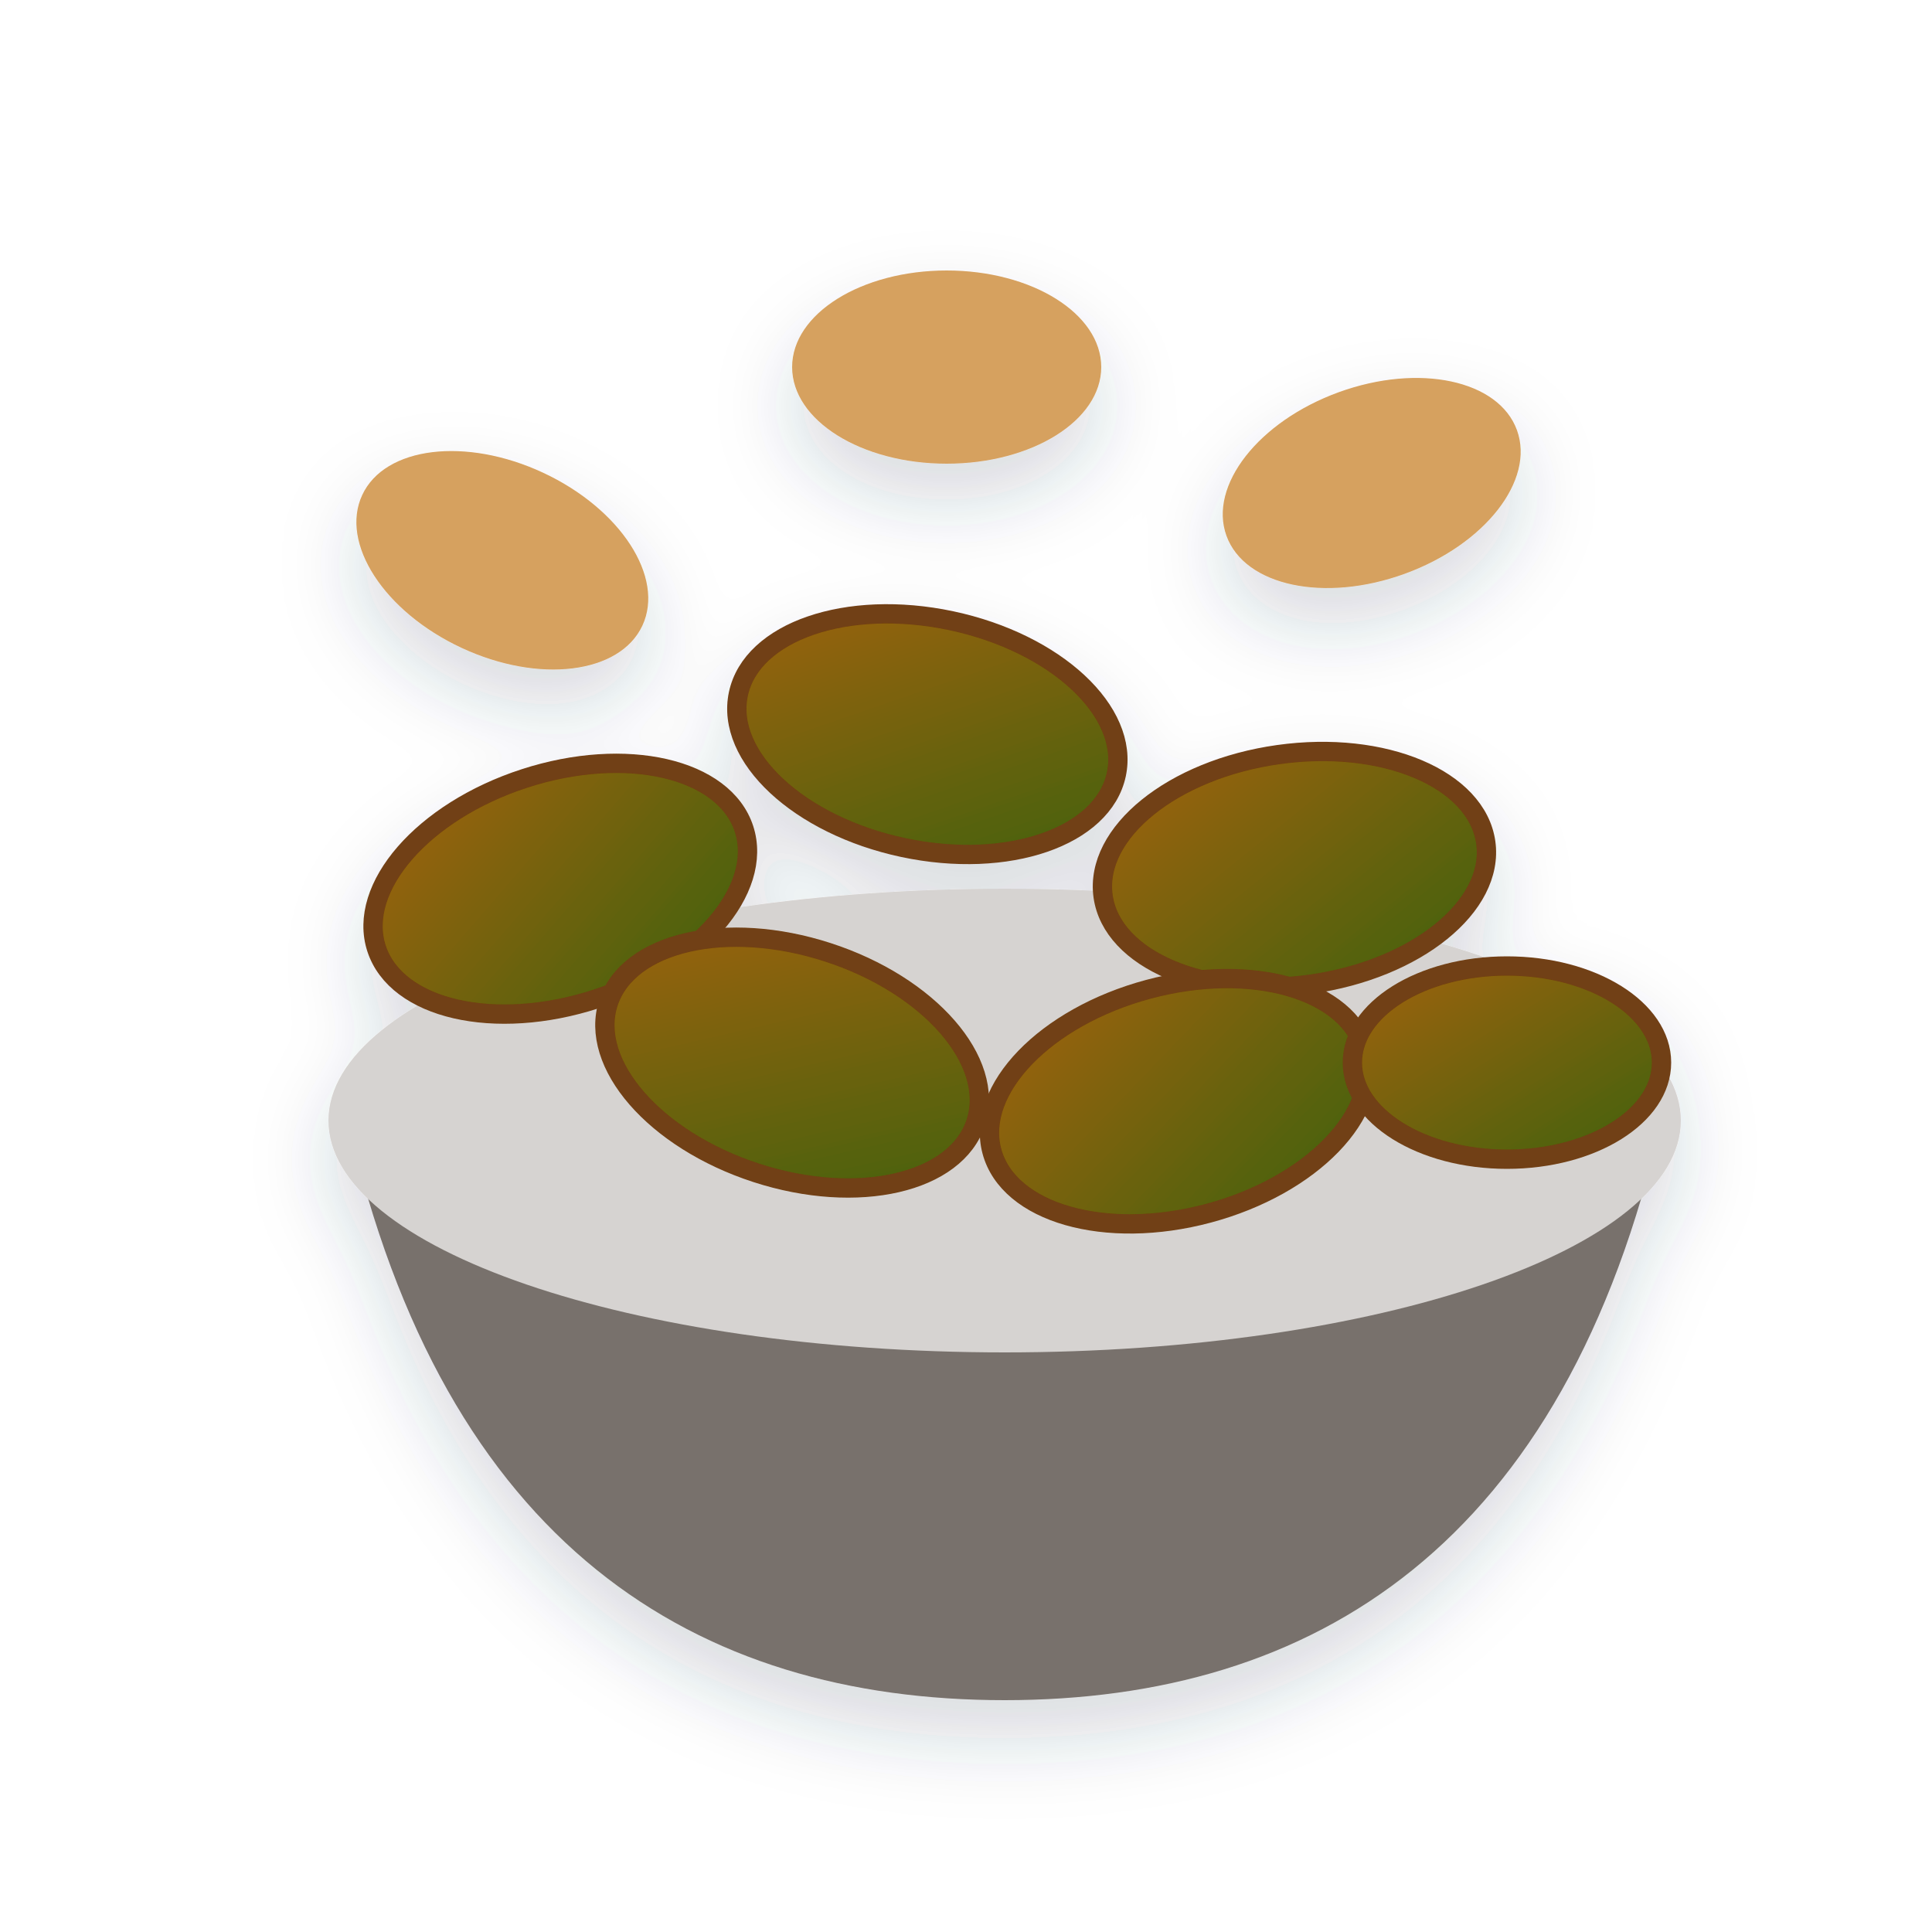
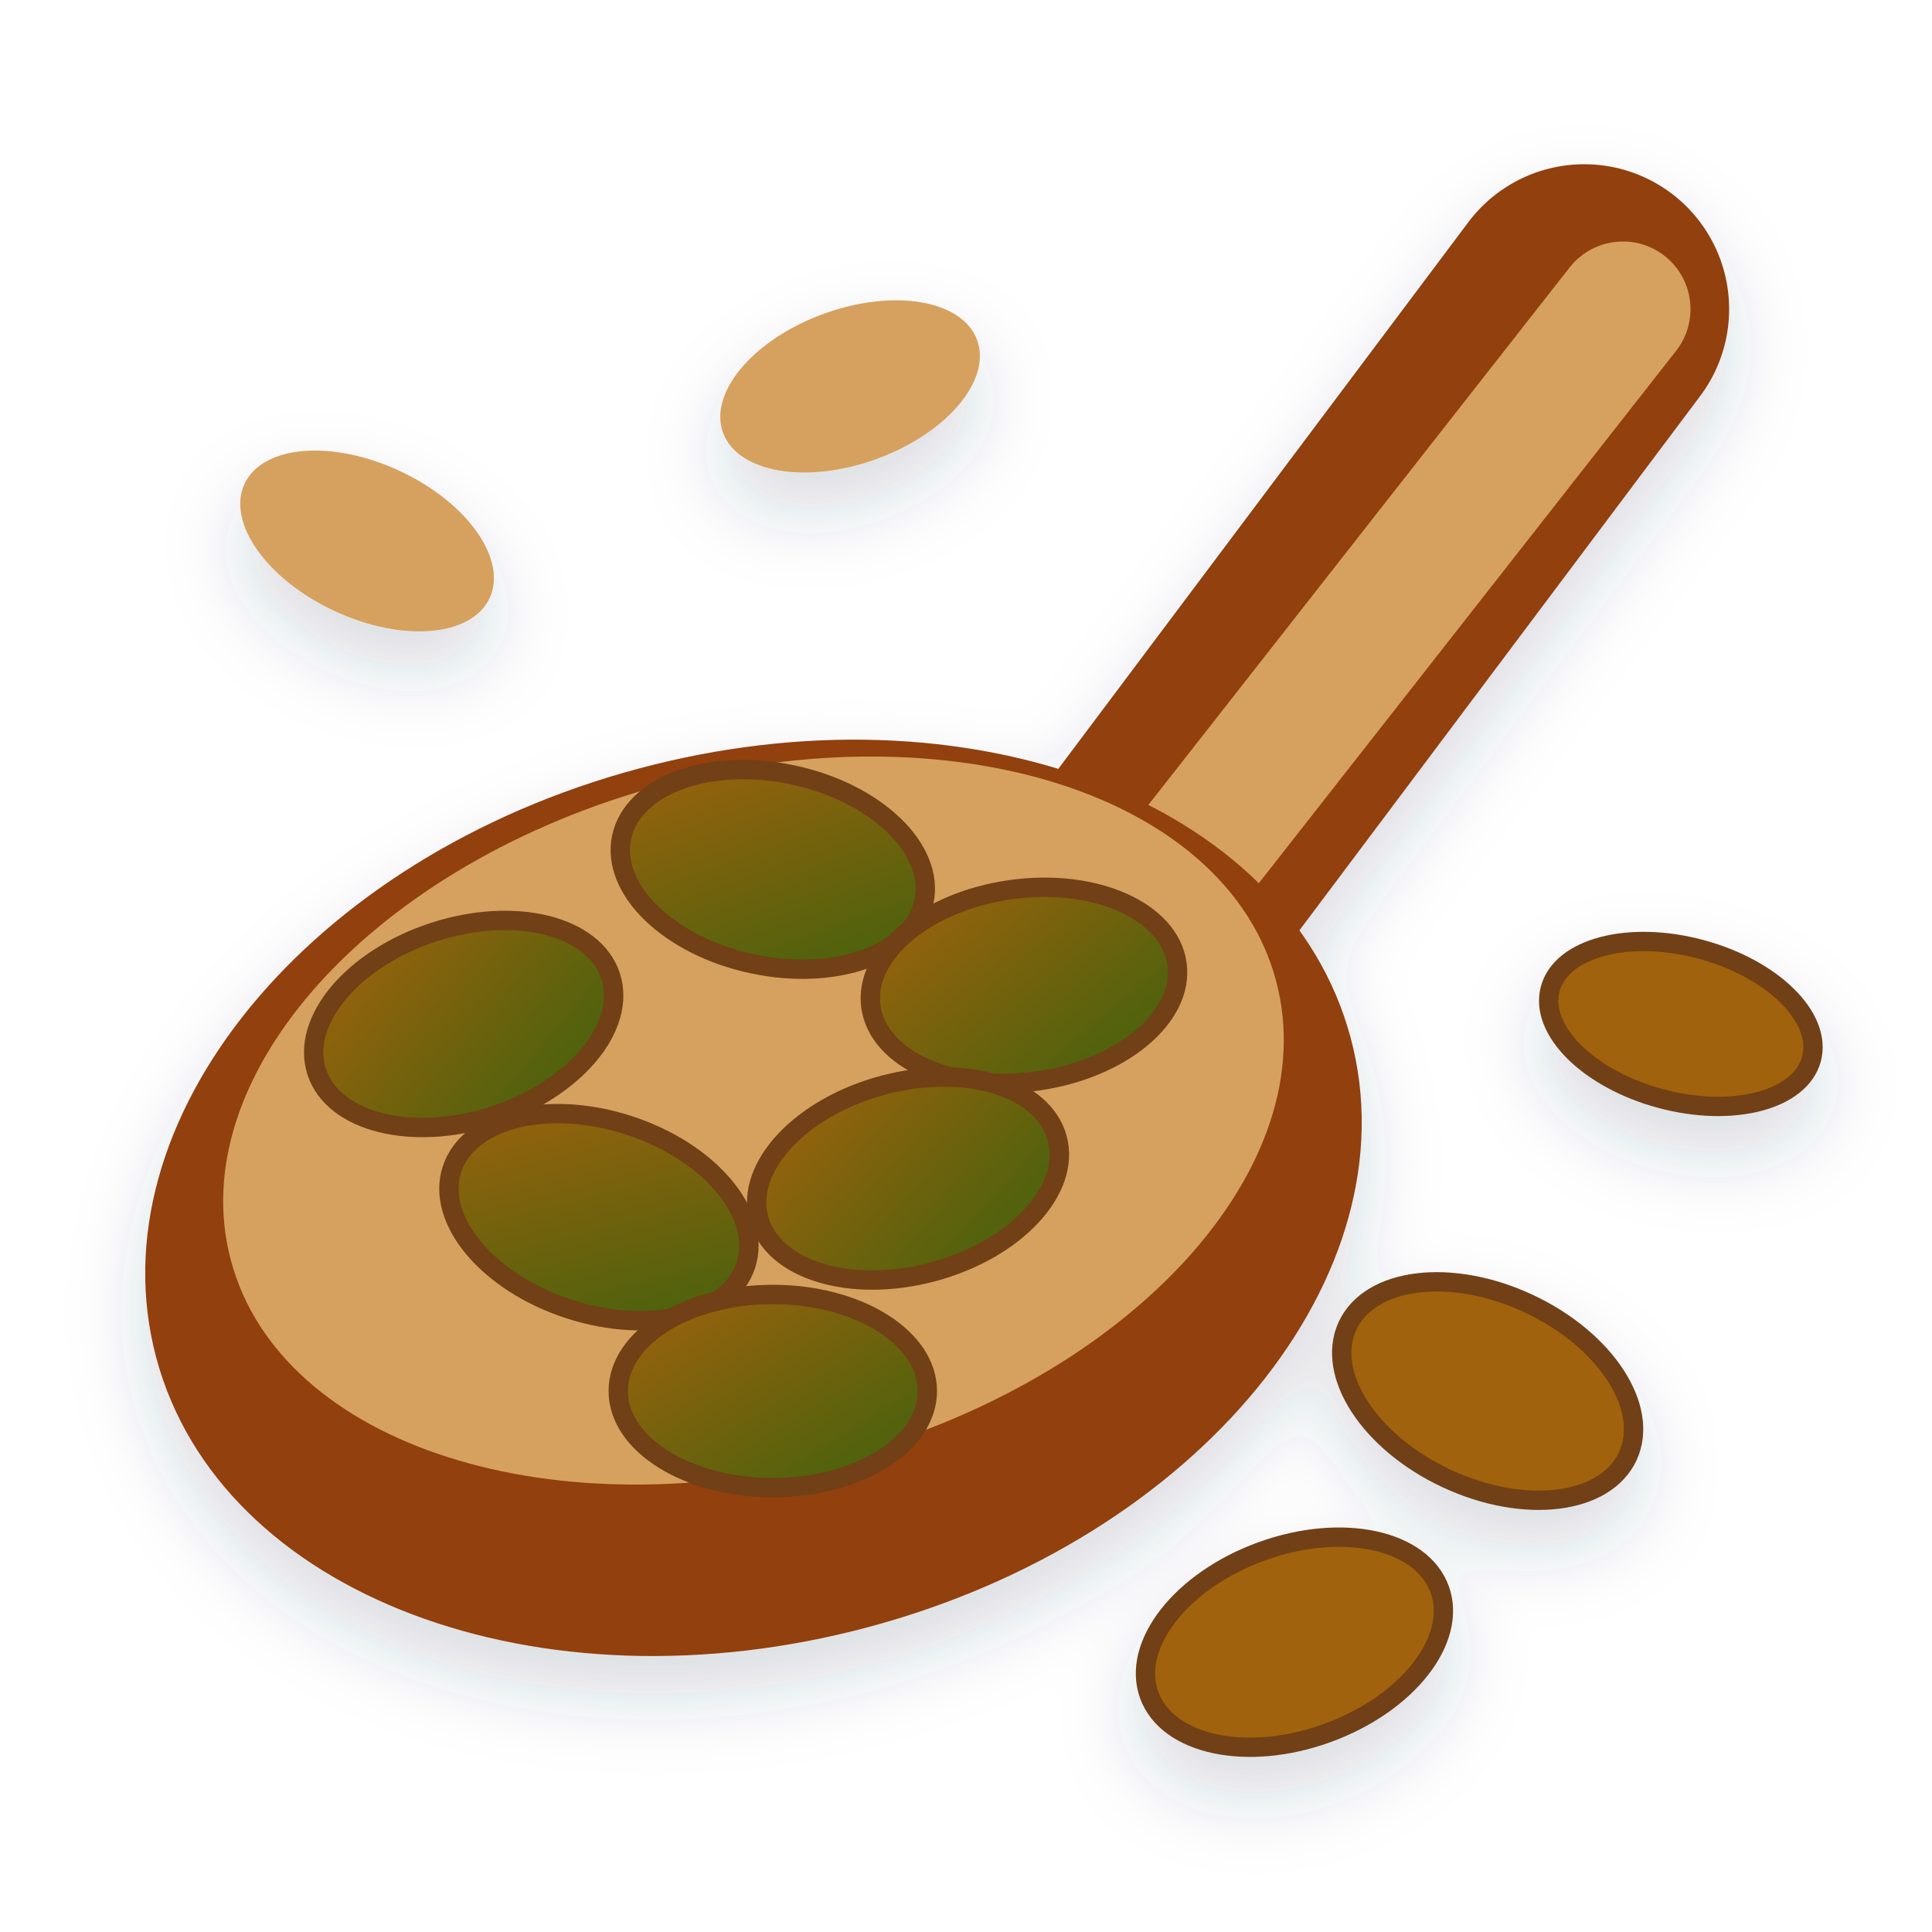
<svg xmlns="http://www.w3.org/2000/svg" viewBox="0 0 100 100">
  <defs>
    <linearGradient id="vegetables-lentil-main" x1="0" y1="0" x2="1" y2="1">
      <stop offset="0" stop-color="#a16207" />
      <stop offset="1" stop-color="#3f6212" />
    </linearGradient>
    <filter id="vegetables-lentil-shadow" x="-20%" y="-20%" width="140%" height="140%">
      <feDropShadow dx="0" dy="2" stdDeviation="2" flood-color="#334155" flood-opacity=".18" />
    </filter>
  </defs>
  <g filter="url(#vegetables-lentil-shadow)">
-     <path d="M18 58c5 22 18 30 34 30s29-8 34-30Z" fill="#78716c" />
-     <ellipse cx="52" cy="58" rx="35" ry="12" fill="#d6d3d1" />
+     <path d="M52 56 82 16" stroke="#92400e" stroke-width="15" stroke-linecap="round" />
+     <path d="M55 53 84 16" stroke="#d6a15f" stroke-width="7" stroke-linecap="round" />
+     <ellipse cx="39" cy="62" rx="32" ry="23" fill="#92400e" transform="rotate(-15 39 62)" />
+     <ellipse cx="39" cy="58" rx="28" ry="18" fill="#d6a15f" transform="rotate(-15 39 58)" />
    <g fill="url(#vegetables-lentil-main)" stroke="#713f12" stroke-width="1">
-       <ellipse cx="29" cy="46" rx="10" ry="6" transform="rotate(-18 29 46)" />
-       <ellipse cx="48" cy="38" rx="10" ry="6" transform="rotate(12 48 38)" />
-       <ellipse cx="67" cy="45" rx="10" ry="6" transform="rotate(-8 67 45)" />
-       <ellipse cx="41" cy="55" rx="10" ry="6" transform="rotate(18 41 55)" />
-       <ellipse cx="61" cy="57" rx="10" ry="6" transform="rotate(-15 61 57)" />
-       <ellipse cx="78" cy="55" rx="8" ry="5" />
+       <ellipse cx="24" cy="53" rx="8" ry="5" transform="rotate(-18 24 53)" />
+       <ellipse cx="40" cy="45" rx="8" ry="5" transform="rotate(12 40 45)" />
+       <ellipse cx="53" cy="51" rx="8" ry="5" transform="rotate(-8 53 51)" />
+       <ellipse cx="31" cy="63" rx="8" ry="5" transform="rotate(18 31 63)" />
+       <ellipse cx="47" cy="61" rx="8" ry="5" transform="rotate(-15 47 61)" />
+       <ellipse cx="40" cy="72" rx="8" ry="5" />
+     </g>
+     <g fill="#a16207" stroke="#713f12" stroke-width="1">
+       <ellipse cx="77" cy="72" rx="8" ry="5" transform="rotate(25 77 72)" />
+       <ellipse cx="67" cy="85" rx="8" ry="5" transform="rotate(-20 67 85)" />
+       <ellipse cx="87" cy="53" rx="7" ry="4" transform="rotate(15 87 53)" />
    </g>
    <g fill="#d6a15f">
-       <ellipse cx="26" cy="29" rx="8" ry="5" transform="rotate(25 26 29)" />
-       <ellipse cx="71" cy="25" rx="8" ry="5" transform="rotate(-20 71 25)" />
-       <ellipse cx="49" cy="19" rx="8" ry="5" />
+       <ellipse cx="19" cy="28" rx="7" ry="4" transform="rotate(25 19 28)" />
+       <ellipse cx="44" cy="20" rx="7" ry="4" transform="rotate(-20 44 20)" />
    </g>
  </g>
</svg>
